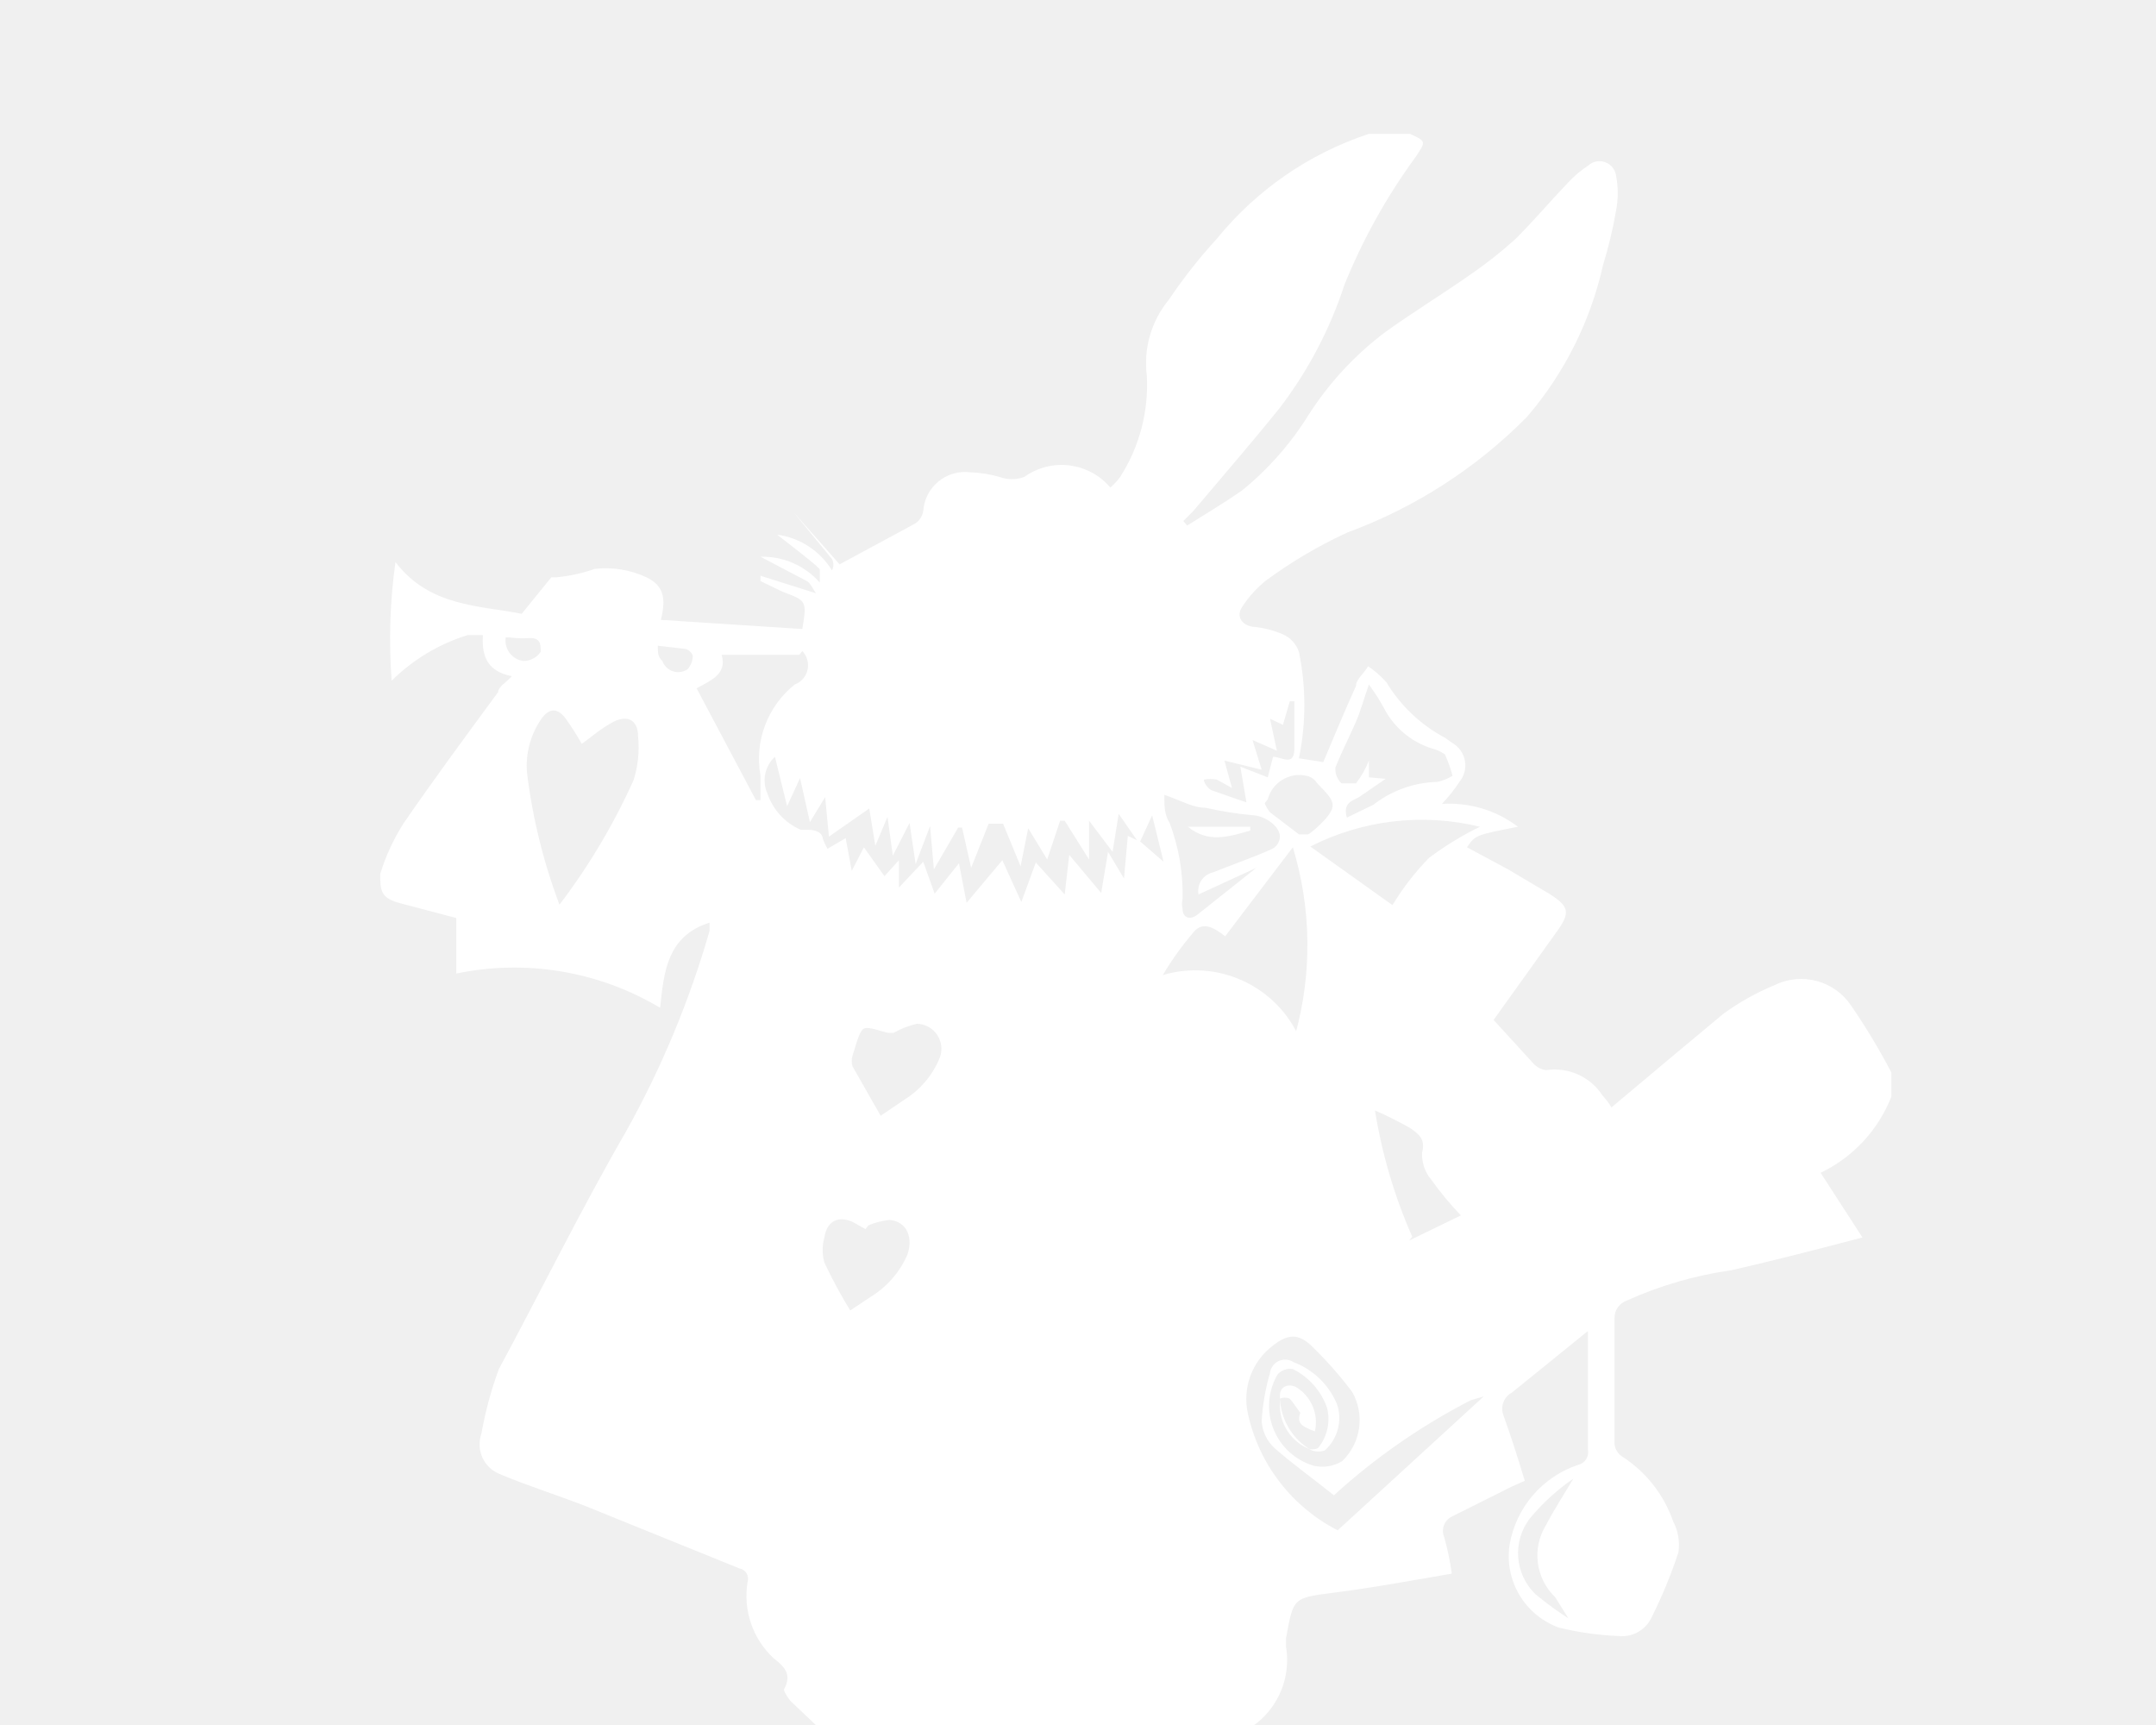
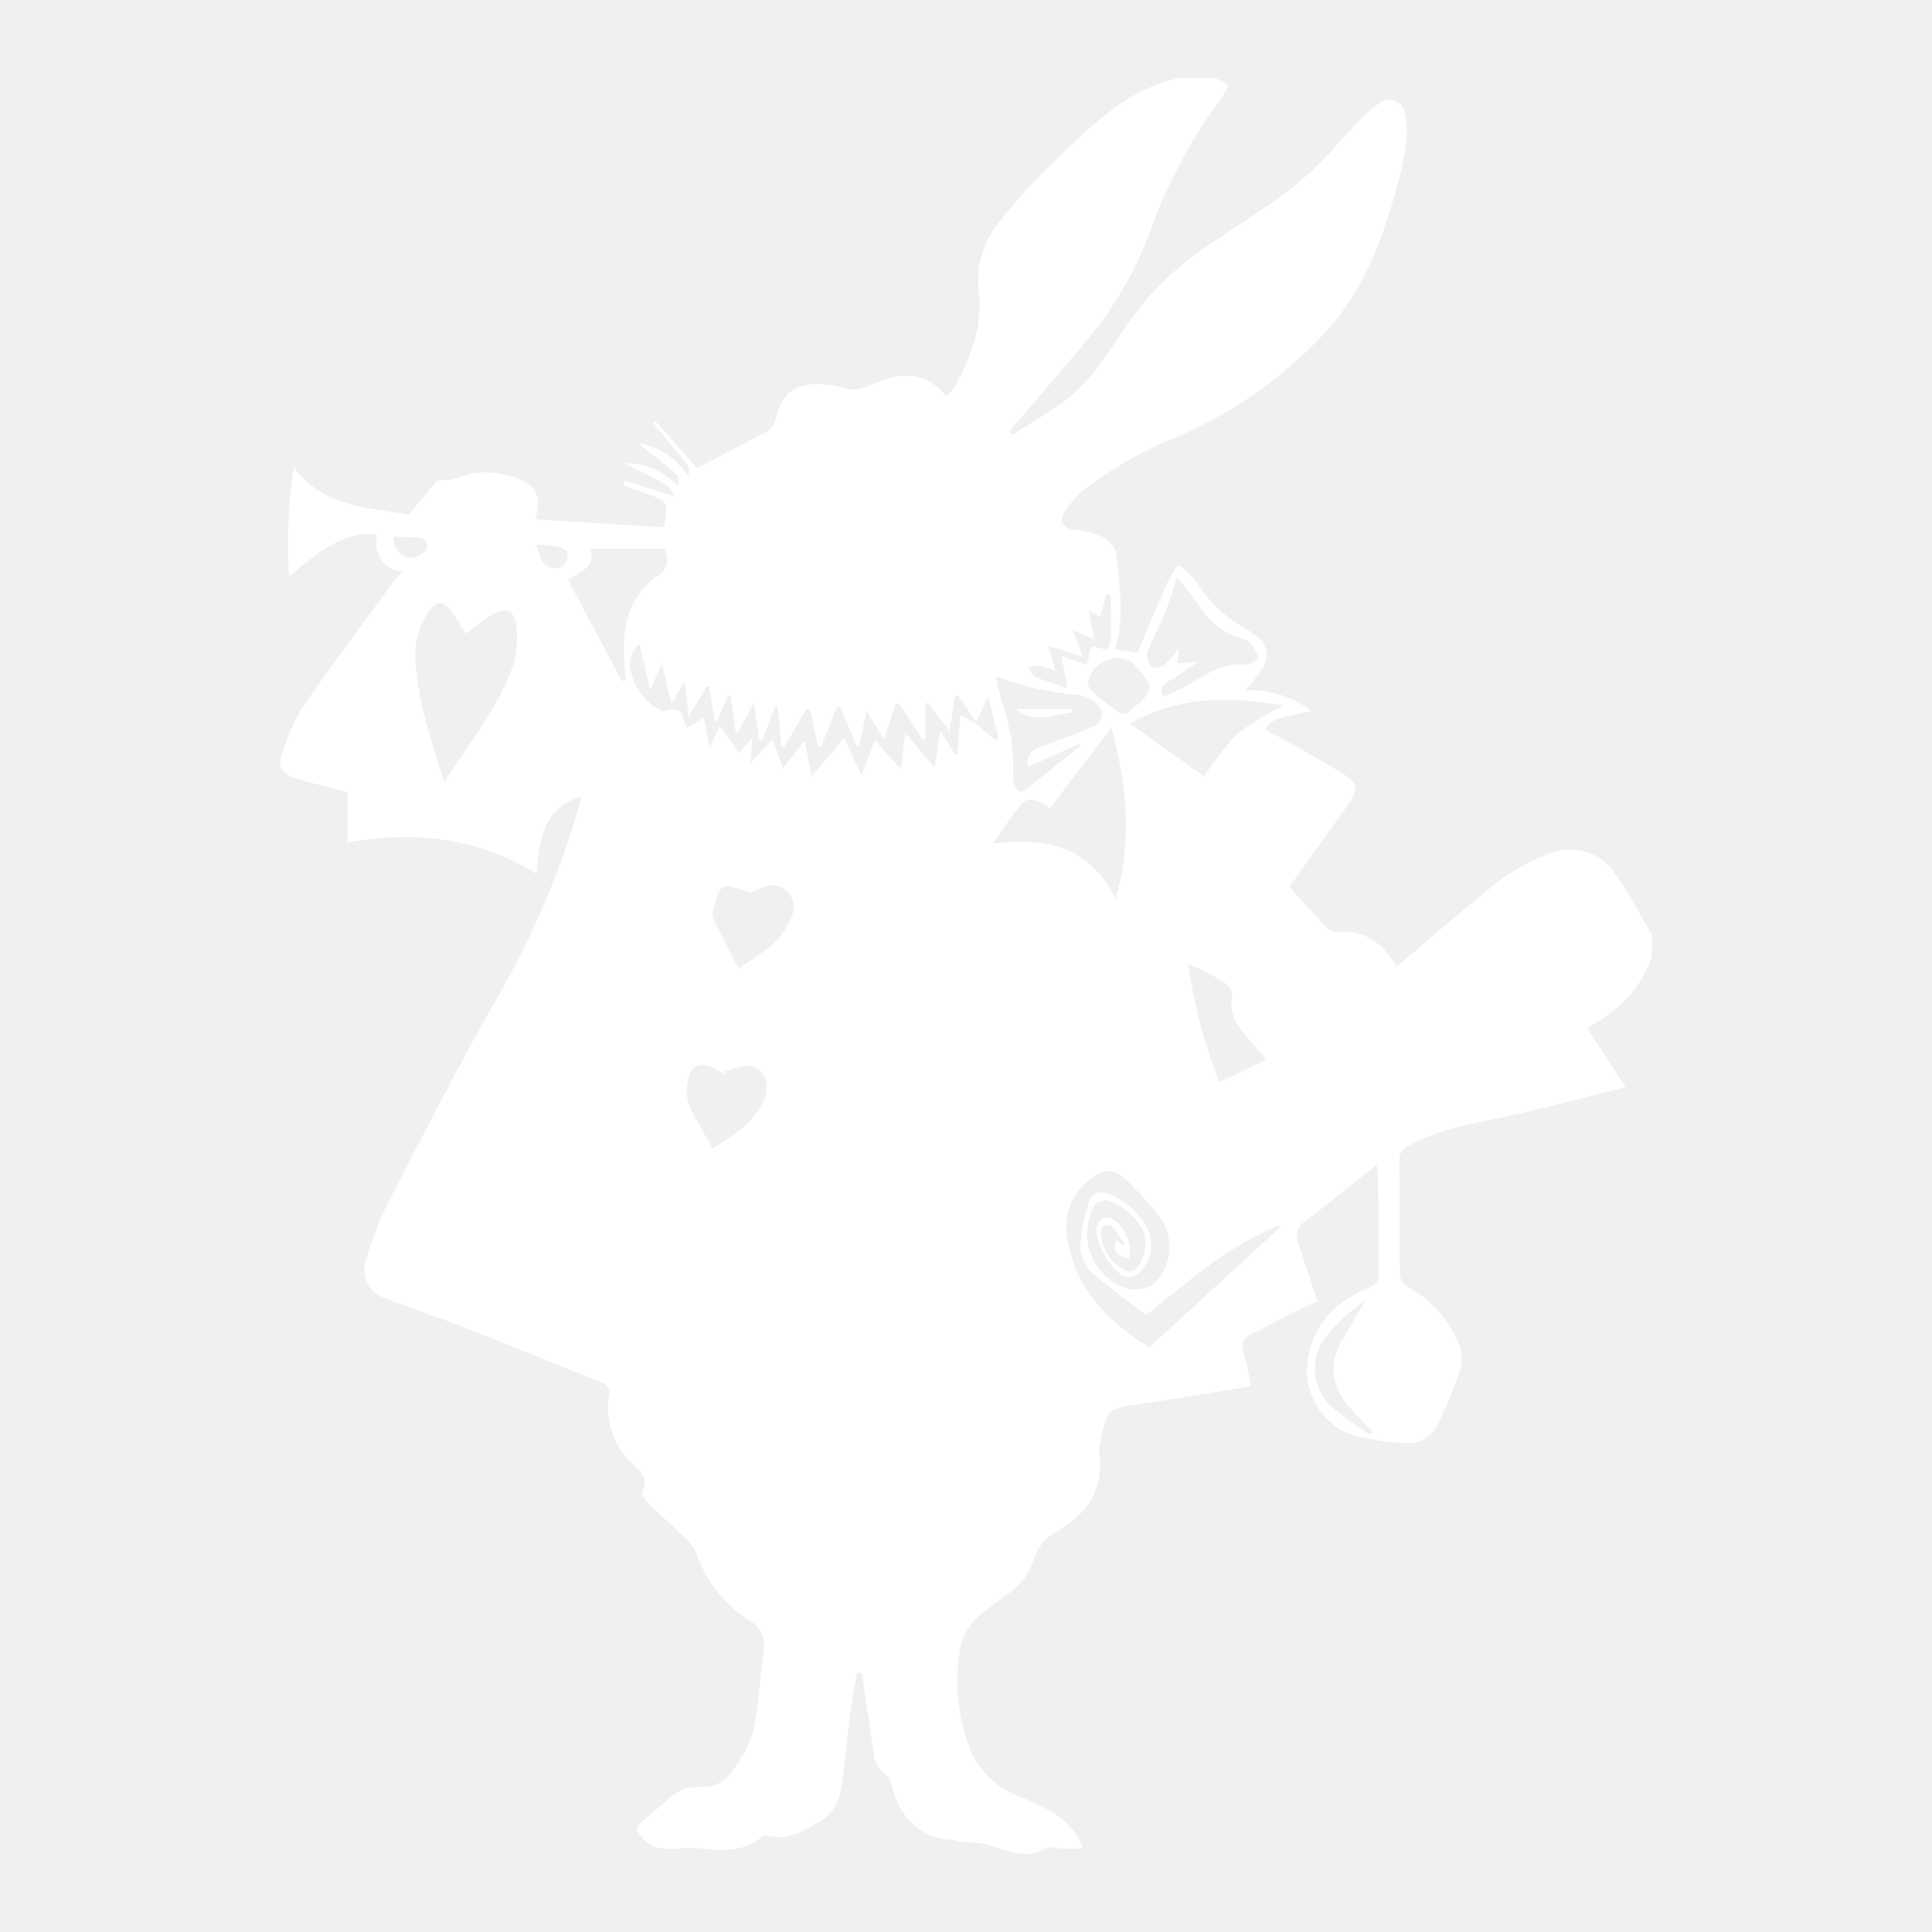
- <svg xmlns="http://www.w3.org/2000/svg" id="ROOMS_LOGOS" data-name="ROOMS LOGOS" viewBox="0 0 28.35 22.68">
+ <svg xmlns="http://www.w3.org/2000/svg" viewBox="0 0 200 200">
  <defs>
-     <style>
-             .cls-1 {
-                 fill: #fff;
-             }
-         </style>
+     <style>.cls-1{fill:#fff;}</style>
  </defs>
-   <path class="cls-1" d="M18,1.76h.54c.22.1.21.1.07.31a7.82,7.82,0,0,0-.93,1.67,5.46,5.46,0,0,1-.85,1.62c-.37.46-.76.91-1.14,1.36l-.13.13.05.06c.24-.15.49-.3.72-.46a4,4,0,0,0,.88-1,4.19,4.19,0,0,1,1-1.08c.36-.26.74-.49,1.11-.75a5.59,5.59,0,0,0,.61-.48c.24-.24.46-.5.69-.74a1.38,1.38,0,0,1,.26-.22.22.22,0,0,1,.37.13,1.19,1.19,0,0,1,0,.46,5.65,5.65,0,0,1-.17.71,4.61,4.61,0,0,1-1,2A6.44,6.44,0,0,1,17.72,7a6.12,6.12,0,0,0-1.07.63,1.45,1.45,0,0,0-.31.34c-.1.14,0,.25.13.27a1.31,1.31,0,0,1,.4.1.39.39,0,0,1,.21.23,3.47,3.47,0,0,1,0,1.4l.32.05c.14-.33.28-.67.43-1,0-.09.11-.17.16-.26a1.25,1.25,0,0,1,.24.21,2,2,0,0,0,.77.73l.1.07a.34.34,0,0,1,.09.51,1.94,1.94,0,0,1-.23.29,1.49,1.49,0,0,1,1,.3c-.56.11-.56.11-.67.27l.54.29.54.32c.27.17.28.25.1.5l-.83,1.16.53.58a.27.27,0,0,0,.16.08.75.75,0,0,1,.74.33,1.1,1.1,0,0,1,.12.16c.5-.42,1-.84,1.47-1.23a3.27,3.27,0,0,1,.68-.38.79.79,0,0,1,1,.27,8.55,8.55,0,0,1,.53.88v.32a1.87,1.87,0,0,1-.93,1l.55.85c-.57.15-1.15.3-1.72.43a5.09,5.09,0,0,0-1.38.4.24.24,0,0,0-.16.23c0,.55,0,1.1,0,1.65a.22.22,0,0,0,.1.17A1.66,1.66,0,0,1,22,20a.67.67,0,0,1,.07.41,6.32,6.32,0,0,1-.35.85.43.43,0,0,1-.44.25,4,4,0,0,1-.78-.11,1,1,0,0,1-.65-1.09,1.35,1.35,0,0,1,.9-1.05.17.17,0,0,0,.13-.2c0-.47,0-.94,0-1.41,0,0,0-.07,0-.15l-1,.81a.24.24,0,0,0-.11.3c.1.28.19.56.28.86l-.16.07-.8.4a.21.21,0,0,0-.1.27,3.39,3.39,0,0,1,.1.48c-.53.09-1,.18-1.55.25s-.53.07-.63.6c0,0,0,.07,0,.11a1.06,1.06,0,0,1-.65,1.16.71.71,0,0,0-.29.37.93.93,0,0,1-.38.51l-.35.27a.87.87,0,0,0-.35.6,2.7,2.7,0,0,0,.11,1.23,1.21,1.21,0,0,0,.75.82l.44.2a1.09,1.09,0,0,1,.49.56h-.34c-.06,0-.14,0-.18,0-.4.24-.75-.1-1.12-.08a1.26,1.26,0,0,1-.27,0,1,1,0,0,1-.29-.06.93.93,0,0,1-.52-.59c0-.11-.06-.25-.14-.3a.38.38,0,0,1-.16-.29c0-.14,0-.27-.06-.41l-.12-.76h-.06c0,.2-.08.4-.1.6-.06.39-.08.78-.15,1.16a.6.6,0,0,1-.26.36,1,1,0,0,1-.81.23s0,0-.08,0a1,1,0,0,1-.79.16,1.71,1.71,0,0,0-.32,0c-.22,0-.44.05-.61-.16s-.09-.13,0-.21l.38-.33a.6.6,0,0,1,.46-.18.51.51,0,0,0,.45-.2,1.75,1.75,0,0,0,.32-.6c.09-.39.1-.79.16-1.18a.4.4,0,0,0-.19-.41,1.94,1.94,0,0,1-.78-1,.52.52,0,0,0-.13-.21l-.58-.55s-.09-.12-.08-.15c.11-.2,0-.3-.14-.41a1.12,1.12,0,0,1-.34-1,.14.14,0,0,0-.11-.18l-2-.81c-.38-.15-.77-.27-1.15-.43a.42.42,0,0,1-.24-.53A4.91,4.91,0,0,1,6.56,18c.54-1,1.08-2.1,1.67-3.12a12.48,12.48,0,0,0,1.1-2.64s0-.07,0-.11c-.56.18-.6.65-.65,1.12A3.74,3.74,0,0,0,6,12.8v-.73l-.72-.19C5,11.81,5,11.71,5,11.49a2.72,2.72,0,0,1,.31-.67c.4-.58.82-1.15,1.24-1.72,0-.07.11-.13.18-.21-.31-.06-.4-.25-.38-.54H6.15a2.44,2.44,0,0,0-1,.6A7.3,7.3,0,0,1,5.2,7.39c.45.59,1.11.57,1.66.68l.39-.48s0,0,.07,0a2.13,2.13,0,0,0,.5-.11,1.26,1.26,0,0,1,.68.11c.23.11.26.28.19.56l1.86.12c.06-.37.06-.37-.26-.49L10,7.64l0-.07.73.23c-.05-.07-.07-.13-.12-.16L10,7.32a1,1,0,0,1,.78.34c0-.07,0-.14,0-.17s-.37-.31-.56-.46a1,1,0,0,1,.72.47.16.16,0,0,0,0-.15l-.5-.61,0,0,.6.68,1-.54a.25.25,0,0,0,.1-.16.55.55,0,0,1,.62-.51,1.59,1.59,0,0,1,.38.06.47.47,0,0,0,.33,0,.84.84,0,0,1,1.13.14.83.83,0,0,0,.13-.14,2.24,2.24,0,0,0,.35-1.33,1.31,1.31,0,0,1,.29-1A6.78,6.78,0,0,1,16,3.14,4.32,4.32,0,0,1,18,1.76ZM15,11.07l.3.26,0,0-.15-.61-.17.37-.27-.39,0,0-.08.5-.31-.41h0v.51h0L14,10.79h-.06l-.17.51-.25-.41-.1.5h0l-.23-.56H13l-.23.58h0l-.12-.53H12.6l-.32.55h0l-.05-.57h0l-.19.5h0l-.08-.54-.22.43,0,0-.07-.51h0l-.16.38h0l-.08-.49h0L10.9,11l-.05-.52-.2.33-.13-.58-.17.37-.16-.65a.42.42,0,0,0-.1.48.8.8,0,0,0,.44.48s.06,0,.09,0,.19,0,.2.12a1.39,1.39,0,0,0,.06.13l.24-.14.08.43.16-.31.27.38.19-.21,0,.36.32-.34.15.42.32-.4.1.52.47-.56.25.55.19-.52.38.42.06-.52.42.5.09-.54.21.35h0l.05-.56Zm2.13,7.55,0,0c-.06-.08-.11-.16-.17-.23a.16.16,0,0,0-.13,0s0,.08,0,.12a.62.62,0,0,0,.36.53.17.17,0,0,0,.14,0,.6.6,0,0,0,.12-.53A.9.9,0,0,0,17,18a.22.22,0,0,0-.2.07.82.82,0,0,0,.47,1.2.5.5,0,0,0,.38-.06.75.75,0,0,0,.13-.91,5.23,5.23,0,0,0-.54-.61c-.17-.16-.31-.15-.5,0a.88.88,0,0,0-.33.9,2.26,2.26,0,0,0,1.18,1.53l1.92-1.76-.17.05a8.31,8.31,0,0,0-1.8,1.25c-.26-.21-.53-.4-.78-.62a.53.53,0,0,1-.17-.35,2.86,2.86,0,0,1,.11-.64.2.2,0,0,1,.31-.14,1,1,0,0,1,.57.55.57.57,0,0,1-.16.61.26.26,0,0,1-.17,0,.82.82,0,0,1-.42-.72c0-.11.09-.16.2-.12a.54.54,0,0,1,.26.59c-.21-.08-.24-.12-.18-.28Zm-9.8-6.69a8.43,8.43,0,0,0,1-1.67,1.42,1.42,0,0,0,.06-.58c0-.23-.16-.29-.36-.17s-.25.18-.38.27a3.7,3.7,0,0,0-.21-.33c-.11-.15-.22-.14-.32,0a1.08,1.08,0,0,0-.19.71A7.48,7.48,0,0,0,7.37,11.93Zm9.7,1.68A4.41,4.41,0,0,0,17,11.14l-.89,1.17c-.14-.11-.29-.2-.41-.06a4,4,0,0,0-.41.57A1.5,1.5,0,0,1,17.07,13.61Zm-6.52-5H9.49c.07.25-.13.33-.33.44l.78,1.47.06,0,0-.32A1.25,1.25,0,0,1,10.45,9,.27.27,0,0,0,10.55,8.56Zm7.71,1.63-.32.22c-.09.07-.25.07-.19.29l.35-.17a1.43,1.43,0,0,1,.84-.3.64.64,0,0,0,.2-.08A1.63,1.63,0,0,0,19,9.92a.46.46,0,0,0-.14-.07,1.07,1.07,0,0,1-.64-.5A2.75,2.75,0,0,0,18,9c-.07.2-.11.35-.17.49s-.19.4-.27.6a.26.26,0,0,0,.08.21s.14,0,.19,0A1.22,1.22,0,0,0,18,10l0,.22Zm.09,1.66a3.44,3.44,0,0,1,.48-.62,4.14,4.14,0,0,1,.67-.41,3.23,3.23,0,0,0-2.23.26Zm-2.55-.14a.25.25,0,0,1,.19-.29c.25-.1.51-.19.76-.3a.19.19,0,0,0,.12-.17c0-.14-.2-.27-.34-.28a4.72,4.72,0,0,1-.64-.1c-.17,0-.33-.1-.54-.17,0,.15,0,.26.07.37a2.64,2.64,0,0,1,.17,1,.29.29,0,0,0,0,.13c0,.1.08.16.19.08l.78-.62,0,0Zm-4.18,2.91.31-.21a1.17,1.17,0,0,0,.47-.56.33.33,0,0,0-.3-.44,1.1,1.1,0,0,0-.31.12s0,0-.06,0-.28-.1-.34-.05-.1.23-.14.35a.24.24,0,0,0,0,.14Zm-.2,1.49v0l-.16-.09c-.21-.1-.35,0-.38.2a.61.61,0,0,0,0,.33,6.47,6.47,0,0,0,.34.63l.27-.18a1.22,1.22,0,0,0,.48-.55c.08-.22,0-.44-.23-.46A.93.93,0,0,0,11.42,16.11Zm7.15.15.68-.33a4.22,4.22,0,0,1-.39-.47.51.51,0,0,1-.12-.36c.05-.18-.06-.25-.16-.32a4.93,4.93,0,0,0-.46-.23A6.76,6.76,0,0,0,18.57,16.26Zm-1.9-5.75a.4.4,0,0,0,.07.12l.38.29s.1,0,.12,0,.29-.22.32-.35-.14-.24-.23-.36a.2.2,0,0,0-.11-.06A.43.43,0,0,0,16.67,10.51Zm4.07,10.84,0,0L20.45,21a.76.76,0,0,1-.12-.95c.11-.21.24-.41.36-.61a2.82,2.82,0,0,0-.57.52.75.75,0,0,0,.07,1A4.29,4.29,0,0,0,20.74,21.35ZM16.59,10.12,16.1,10l.1.36L16,10.25a.47.47,0,0,0-.17,0c0,.05.06.12.1.14l.46.16-.08-.47.36.14.07-.27c.11,0,.27.13.28-.09V9.22h-.06l-.09.31-.17-.08.09.42-.32-.14ZM6.65,8.38a.27.27,0,0,0,.23.31.27.27,0,0,0,.23-.12c0-.1,0-.19-.16-.18S6.76,8.38,6.65,8.38Zm2,.11c0,.09,0,.15.06.2a.22.22,0,0,0,.33.11.27.27,0,0,0,.07-.18S9.08,8.54,9,8.53Z" />
-   <path class="cls-1" d="M15.62,10.87h.82v.05C16.16,11,15.89,11.09,15.62,10.87Z" />
+   <g id="Layer_40" data-name="Layer 40">
+     <path class="cls-1" d="M121.97,8.086h3.83c1.594.717,1.544.707.519,2.212a55.444,55.444,0,0,0-6.662,12.011,39.681,39.681,0,0,1-6.069,11.586c-2.673,3.305-5.476,6.504-8.225,9.747-.28.33-.586.639-.879.958l.313.402c1.735-1.104,3.526-2.128,5.191-3.33,2.71-1.956,4.455-4.78,6.299-7.479a30.488,30.488,0,0,1,7.322-7.755c2.588-1.856,5.309-3.524,7.915-5.355a37.062,37.062,0,0,0,4.371-3.479c1.748-1.675,3.306-3.547,4.98-5.3a10.543,10.543,0,0,1,1.841-1.566,1.612,1.612,0,0,1,2.687.968,8.924,8.924,0,0,1,.166,3.271,38.741,38.741,0,0,1-1.156,5.094c-1.499,5.224-3.422,10.223-7.202,14.331a45.734,45.734,0,0,1-17.073,11.531,44.593,44.593,0,0,0-7.629,4.531,9.56,9.56,0,0,0-2.24,2.418c-.754,1.03-.303,1.796.947,1.971a9.238,9.238,0,0,1,2.822.68,2.794,2.794,0,0,1,1.499,1.679c.36,3.348.891,6.723-.091,10.013l2.306.348c.998-2.363,2-4.793,3.058-7.199a16.584,16.584,0,0,1,1.143-1.895,8.497,8.497,0,0,1,1.737,1.533,14.64,14.64,0,0,0,5.479,5.216,4.885,4.885,0,0,1,.729.514,2.42,2.42,0,0,1,.657,3.666,24.312,24.312,0,0,1-1.648,2.058,10.338,10.338,0,0,1,6.861,2.15c-3.993.81-3.993.81-4.812,1.89,1.306.714,2.616,1.411,3.906,2.142q1.942,1.101,3.85,2.259c1.959,1.193,2.034,1.774.697,3.611-2.068,2.84-4.089,5.714-5.929,8.293,1.348,1.486,2.555,2.857,3.817,4.175a1.613,1.613,0,0,0,1.132.541,5.463,5.463,0,0,1,5.314,2.359c.355.443.691.901.879,1.147,3.561-2.998,6.976-6.004,10.546-8.814a20.397,20.397,0,0,1,4.87-2.707,5.603,5.603,0,0,1,7.159,1.938c1.436,1.968,2.547,4.172,3.803,6.272v2.299c-1.078,3.331-3.43,5.573-6.704,7.403,1.333,2.046,2.562,3.931,3.988,6.119-4.152,1.032-8.242,2.163-12.386,3.043-3.373.716-6.783,1.227-9.858,2.912-.633.347-1.189.67-1.175,1.608.057,3.958.001,7.918.058,11.876a1.666,1.666,0,0,0,.763,1.216,11.758,11.758,0,0,1,5.102,5.368,4.384,4.384,0,0,1,.458,2.927,40.323,40.323,0,0,1-2.489,6.085,3.185,3.185,0,0,1-3.16,1.81,25.669,25.669,0,0,1-5.622-.828,7.125,7.125,0,0,1-4.59-7.809c.583-3.829,3.016-6.067,6.385-7.478a1.348,1.348,0,0,0,.996-1.493c-.075-3.362-.076-6.725-.113-10.088a10.446,10.446,0,0,0-.159-1.097c-2.586,2.055-4.951,3.988-7.381,5.836a1.742,1.742,0,0,0-.746,2.172c.668,2.01,1.323,4.024,2.013,6.125-.354.156-.785.325-1.198.531-1.897.948-3.8,1.886-5.678,2.872a1.408,1.408,0,0,0-.737,1.906,33.624,33.624,0,0,1,.74,3.475c-3.82.612-7.459,1.243-11.114,1.767-3.808.546-3.816.5-4.533,4.306a2.458,2.458,0,0,0-.082.759c.54,3.962-1.298,6.511-4.662,8.36a4.877,4.877,0,0,0-2.057,2.602,6.633,6.633,0,0,1-2.718,3.703c-.88.595-1.716,1.256-2.563,1.899a6.285,6.285,0,0,0-2.467,4.321,19.147,19.147,0,0,0,.75,8.823,8.85,8.85,0,0,0,5.403,5.892,22.572,22.572,0,0,1,3.122,1.445,7.877,7.877,0,0,1,3.566,3.964c-.973,0-1.7.008-2.427-.003-.459-.007-1.03-.233-1.357-.037-2.831,1.698-5.331-.749-8.031-.589a8.355,8.355,0,0,1-1.866-.264,8.33,8.33,0,0,1-2.083-.426,6.807,6.807,0,0,1-3.783-4.255c-.241-.761-.424-1.789-.983-2.143a2.663,2.663,0,0,1-1.168-2.105c-.175-.962-.281-1.936-.424-2.904q-.405-2.735-.818-5.469l-.481-.003c-.244,1.436-.532,2.866-.722,4.31-.365,2.78-.547,5.592-1.075,8.338a4.322,4.322,0,0,1-1.822,2.591c-1.736,1.04-3.539,2.284-5.809,1.612-.147-.044-.392.111-.543.234-1.705,1.386-3.685,1.353-5.71,1.156a14.015,14.015,0,0,0-2.284-.083c-1.586.106-3.128.362-4.362-1.127-.534-.645-.672-.992-.019-1.535.914-.761,1.832-1.521,2.7-2.333a4.357,4.357,0,0,1,3.324-1.347,3.577,3.577,0,0,0,3.252-1.444,12.944,12.944,0,0,0,2.305-4.293c.613-2.764.714-5.64,1.091-8.46a2.759,2.759,0,0,0-1.369-2.94,13.586,13.586,0,0,1-5.525-6.823,4.043,4.043,0,0,0-.984-1.543c-1.357-1.346-2.796-2.61-4.163-3.946-.281-.274-.651-.87-.54-1.067.807-1.425-.278-2.175-1.038-2.931a8.069,8.069,0,0,1-2.394-7.098,1.065,1.065,0,0,0-.799-1.325c-4.814-1.92-9.607-3.896-14.433-5.788-2.727-1.069-5.531-1.945-8.248-3.039a3.037,3.037,0,0,1-1.692-3.818,41.231,41.231,0,0,1,2.287-5.941c3.9-7.506,7.728-15.06,11.96-22.379a87.755,87.755,0,0,0,7.879-18.895,6.399,6.399,0,0,0,.133-.8c-3.966,1.271-4.248,4.615-4.611,8.015C49.369,86.63,42.83,85.988,35.954,87.213v-5.21c-1.873-.495-3.56-.893-5.216-1.39-1.618-.485-2.066-1.199-1.504-2.767A20.948,20.948,0,0,1,31.46,73.006c2.866-4.165,5.917-8.202,8.904-12.283.363-.496.776-.955,1.273-1.564-2.23-.373-2.831-1.792-2.678-3.825a11.096,11.096,0,0,0-1.752.013c-2.844.494-4.883,2.434-7.291,4.288a50.411,50.411,0,0,1,.52-11.225c3.222,4.234,7.944,4.114,11.886,4.895,1.091-1.347,1.931-2.397,2.793-3.43a.636.636,0,0,1,.471-.156c1.282.083,2.42-.547,3.577-.753a8.829,8.829,0,0,1,4.877.772c1.707.769,1.922,2.018,1.384,4.023l13.319.83c.46-2.659.46-2.661-1.868-3.505-.783-.284-1.57-.558-2.355-.837l.171-.488,5.187,1.635c-.34-.502-.489-.964-.8-1.139-1.447-.812-2.939-1.544-4.444-2.319a7.363,7.363,0,0,1,5.555,2.423c.099-.461.137-1.002-.11-1.217-1.302-1.136-2.675-2.19-4.031-3.279a7.477,7.477,0,0,1,5.162,3.398,1.228,1.228,0,0,0,.007-1.073c-1.168-1.489-2.391-2.934-3.596-4.394l.228-.201,4.315,4.846c2.365-1.225,4.902-2.507,7.395-3.868a1.875,1.875,0,0,0,.736-1.179c.506-2.488,1.904-3.699,4.449-3.628a11.444,11.444,0,0,1,2.759.432,3.095,3.095,0,0,0,2.298-.215c2.861-1.307,5.696-1.924,8.141,1.019a6.204,6.204,0,0,0,.903-.997c1.652-2.98,2.858-6.132,2.5-9.588a9.613,9.613,0,0,1,2.135-7.496,56.008,56.008,0,0,1,4.392-4.97C112.07,13.966,115.938,9.465,121.97,8.086ZM100.962,74.817l2.117,1.856.283-.214-1.054-4.361-1.255,2.627-1.885-2.753-.317.12-.559,3.603-2.225-2.941-.274.072v3.676l-.29.073-2.398-3.749-.394.06-1.223,3.673-1.766-2.942-.774,3.551-.284.014-1.656-3.983-.377.004-1.641,4.118-.288-.035-.874-3.843-.348-.073-2.293,3.984-.302-.11-.37-4.067-.267-.053L78.88,76.69l-.291-.107-.557-3.843-1.622,3.062-.276-.091-.502-3.68-.264-.045-1.158,2.714-.246-.085L73.426,71.108l-.3-.007L71.275,74.214l-.395-3.705-1.374,2.342-.977-4.144L67.314,71.362l-1.127-4.669a2.92,2.92,0,0,0-.699,3.457,5.691,5.691,0,0,0,3.156,3.486c.164.058.399-.1.604-.139.768-.147,1.341-.009,1.482.911a3.841,3.841,0,0,0,.414.914l1.717-1.029.583,3.107,1.089-2.254,1.962,2.785,1.386-1.514-.198,2.548,2.282-2.425,1.079,3.001,2.264-2.884.688,3.731,3.382-3.993,1.812,3.91,1.367-3.708,2.7,3.039.449-3.728,3.041,3.563.626-3.838c.631,1.057,1.063,1.781,1.494,2.505l.246-.077.314-4.038C100.153,74.398,100.558,74.608,100.962,74.817ZM116.208,128.931l.215-.174a15.977,15.977,0,0,0-1.224-1.709.995.995,0,0,0-.922-.183c-.2.095-.318.561-.31.859a4.484,4.484,0,0,0,2.612,3.802,1.114,1.114,0,0,0,1-.111,4.279,4.279,0,0,0,.87-3.785,6.725,6.725,0,0,0-3.669-3.363,1.606,1.606,0,0,0-1.448.494,5.94,5.94,0,0,0,3.382,8.638,3.563,3.563,0,0,0,2.708-.463,5.354,5.354,0,0,0,.935-6.524,31.96,31.96,0,0,0-3.888-4.362c-1.191-1.137-2.212-1.042-3.547-.029a6.26,6.26,0,0,0-2.382,6.475c.908,5.108,4.268,8.41,8.438,10.992l13.772-12.655a10.533,10.533,0,0,0-1.174.369c-4.803,2.131-8.729,5.545-12.929,8.944-1.878-1.455-3.825-2.825-5.588-4.402a3.78,3.78,0,0,1-1.227-2.506,18.979,18.979,0,0,1,.815-4.616c.311-1.161,1.056-1.464,2.178-.99a7.263,7.263,0,0,1,4.131,3.946,4.025,4.025,0,0,1-1.199,4.364,1.678,1.678,0,0,1-1.185.218c-1.49-.34-3.394-3.679-2.999-5.188.192-.732.667-1.104,1.43-.833,1.335.474,2.358,2.855,1.85,4.234-1.485-.603-1.681-.896-1.276-2.034Zm-70.222-47.975c2.625-4.02,5.502-7.629,7.109-11.963a10.356,10.356,0,0,0,.362-4.135c-.105-1.666-1.1-2.084-2.564-1.194-.929.564-1.774,1.269-2.681,1.928a26.547,26.547,0,0,0-1.511-2.375c-.838-1.063-1.567-1.02-2.332.094A7.991,7.991,0,0,0,43.01,68.387C43.238,72.669,44.658,76.667,45.986,80.956Zm69.495,12.073c1.808-6.095,1.125-11.744-.432-17.734L108.678,83.683c-1.009-.752-2.062-1.394-2.948-.433a39.151,39.151,0,0,0-2.902,4.078C108.384,86.647,112.786,87.611,115.481,93.029ZM68.746,56.805h-7.616c.502,1.844-.893,2.39-2.342,3.185L64.381,70.525l.41-.181c-.063-.755-.139-1.51-.185-2.266-.208-3.365.562-6.39,3.425-8.453A1.956,1.956,0,0,0,68.746,56.805ZM124.054,68.507c-.962.654-1.661,1.094-2.32,1.587-.62.464-1.803.52-1.391,2.077.929-.441,1.766-.791,2.558-1.223,1.886-1.03,3.622-2.406,5.992-2.161.445.046.938-.363,1.409-.562a9.335,9.335,0,0,0-.774-1.613,1.875,1.875,0,0,0-1.002-.513,7.632,7.632,0,0,1-4.553-3.636,31.269,31.269,0,0,0-2.118-2.685c-.477,1.411-.78,2.497-1.208,3.531-.599,1.448-1.364,2.831-1.896,4.3a1.693,1.693,0,0,0,.534,1.447c.219.188.999-.03,1.345-.3a10.196,10.196,0,0,0,1.385-1.689l-.128,1.596Zm.608,11.87a28.355,28.355,0,0,1,3.418-4.419,28.274,28.274,0,0,1,4.809-2.906c-5.299-.951-10.689-1.102-15.935,1.857Zm-18.292-.961a1.817,1.817,0,0,1,1.367-2.099c1.812-.718,3.663-1.342,5.448-2.119a1.715,1.715,0,0,0,.906-1.254c-.029-.974-1.476-1.903-2.436-1.994a38.871,38.871,0,0,1-4.606-.707c-1.219-.265-2.395-.727-3.881-1.192a23.528,23.528,0,0,0,.522,2.592,19.079,19.079,0,0,1,1.174,7.495,2.695,2.695,0,0,0,.082.883c.196.74.607,1.193,1.356.611,1.876-1.458,3.72-2.959,5.576-4.443l-.179-.192C110.005,77.766,108.312,78.534,106.369,79.417ZM76.461,100.248c.939-.632,1.582-1.038,2.196-1.483a7.977,7.977,0,0,0,3.35-4.025,2.303,2.303,0,0,0-2.119-3.132,8.077,8.077,0,0,0-2.271.847,1.075,1.075,0,0,0-.399-.235c-.825-.173-1.992-.71-2.411-.363-.625.519-.766,1.659-1.027,2.56a1.525,1.525,0,0,0,.182.984C74.747,96.975,75.57,98.53,76.461,100.248Zm-1.468,10.71.051.29c-.363-.214-.715-.45-1.092-.637-1.539-.766-2.575-.267-2.789,1.445a4.675,4.675,0,0,0,.184,2.358c.672,1.518,1.57,2.935,2.423,4.479.801-.531,1.376-.88,1.915-1.277a8.858,8.858,0,0,0,3.487-3.929c.585-1.602-.076-3.145-1.637-3.343A7.474,7.474,0,0,0,74.993,110.958ZM126.235,112.046l4.865-2.378a38.798,38.798,0,0,1-2.811-3.382,3.755,3.755,0,0,1-.812-2.553c.365-1.337-.431-1.835-1.183-2.316a31.277,31.277,0,0,0-3.285-1.636A51.484,51.484,0,0,0,126.235,112.046ZM112.606,70.772a2.593,2.593,0,0,0,.503.89,32.48,32.48,0,0,0,2.715,2.073.997.997,0,0,0,.91.078c.846-.788,2.061-1.559,2.269-2.525.153-.713-1.02-1.732-1.649-2.58a1.804,1.804,0,0,0-.762-.442A3.117,3.117,0,0,0,112.606,70.772ZM141.809,148.487l.278-.29c-.789-.827-1.612-1.625-2.359-2.488-1.785-2.062-2.264-4.331-.885-6.804.823-1.475,1.709-2.914,2.567-4.37a21.141,21.141,0,0,0-4.037,3.705,5.349,5.349,0,0,0,.479,7.386A31.873,31.873,0,0,0,141.809,148.487ZM112.067,67.993l-3.533-1.138.717,2.59a9.799,9.799,0,0,0-1.6-.518,4.595,4.595,0,0,0-1.198.151c.249.347.425.865.762,1.011,1.014.439,2.09.732,3.249,1.118l-.571-3.324,2.624.97.438-1.903c.805-.11,1.932.951,2.003-.664.069-1.569.015-3.144.015-4.716l-.425-.008-.641,2.241-1.216-.559.644,2.993-2.264-1.016ZM40.789,55.531a1.916,1.916,0,0,0,1.67,2.215,1.96,1.96,0,0,0,1.648-.863c.279-.726-.172-1.351-1.177-1.271A18.176,18.176,0,0,1,40.789,55.531Zm14.678.82c.217.624.344,1.025.494,1.418a1.541,1.541,0,0,0,2.323.798,1.796,1.796,0,0,0,.494-1.303c-.002-.219-.535-.553-.874-.626A24.309,24.309,0,0,0,55.467,56.351Z" />
+     <path class="cls-1" d="M105.117,73.391h5.857l-.003.349C109,73.982,107.02,74.967,105.117,73.391Z" />
+   </g>
</svg>
